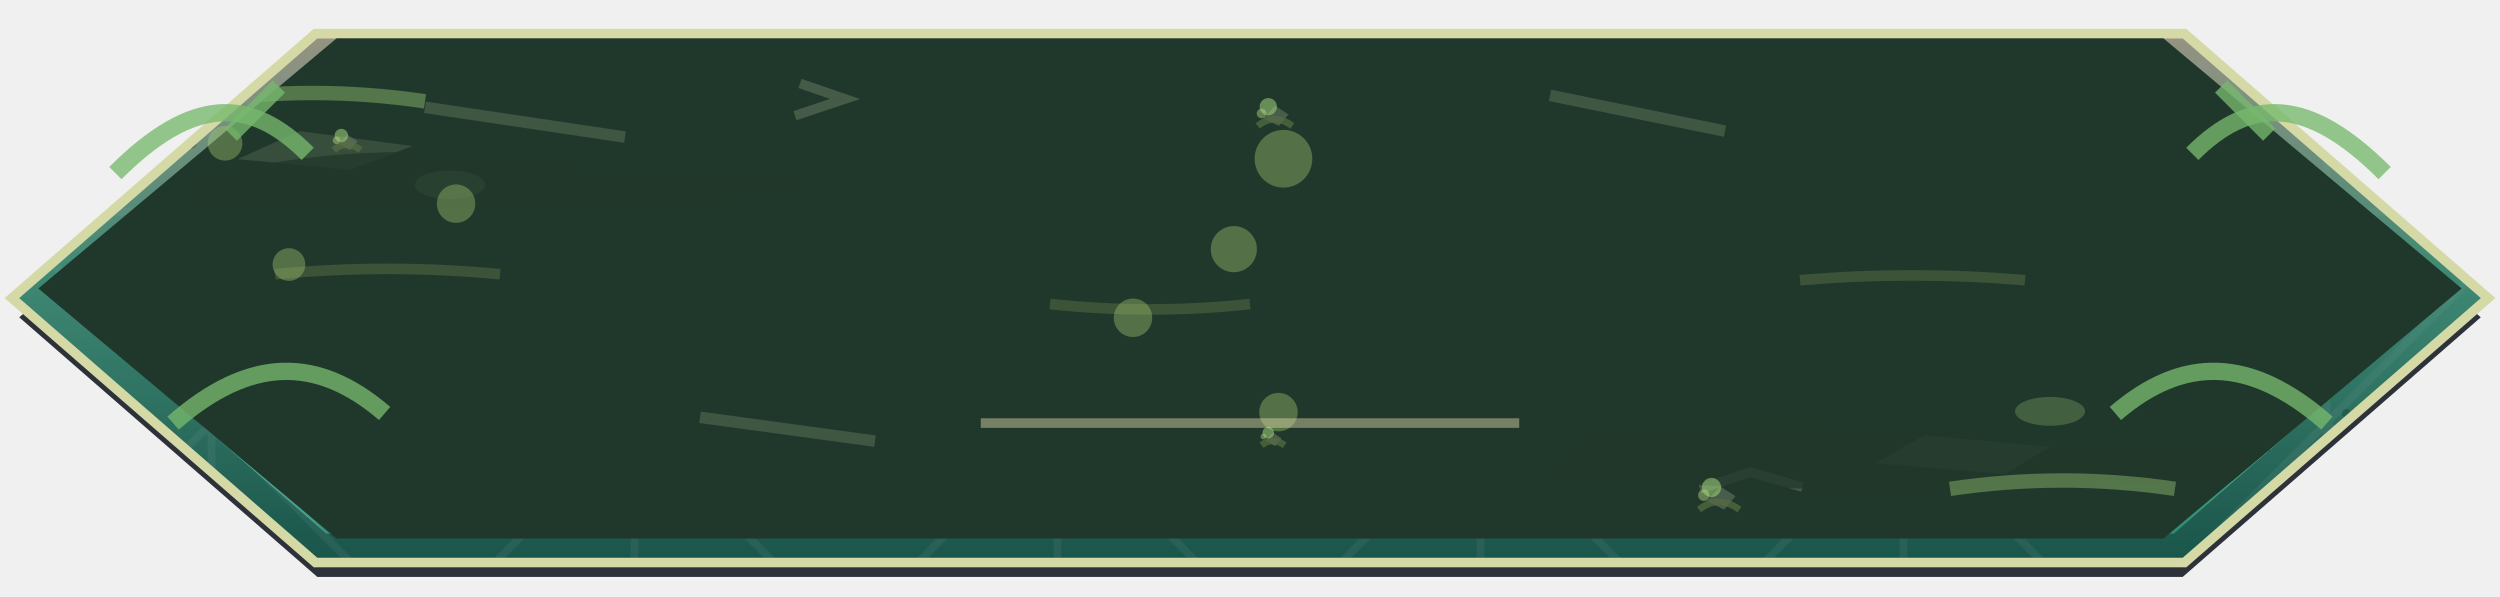
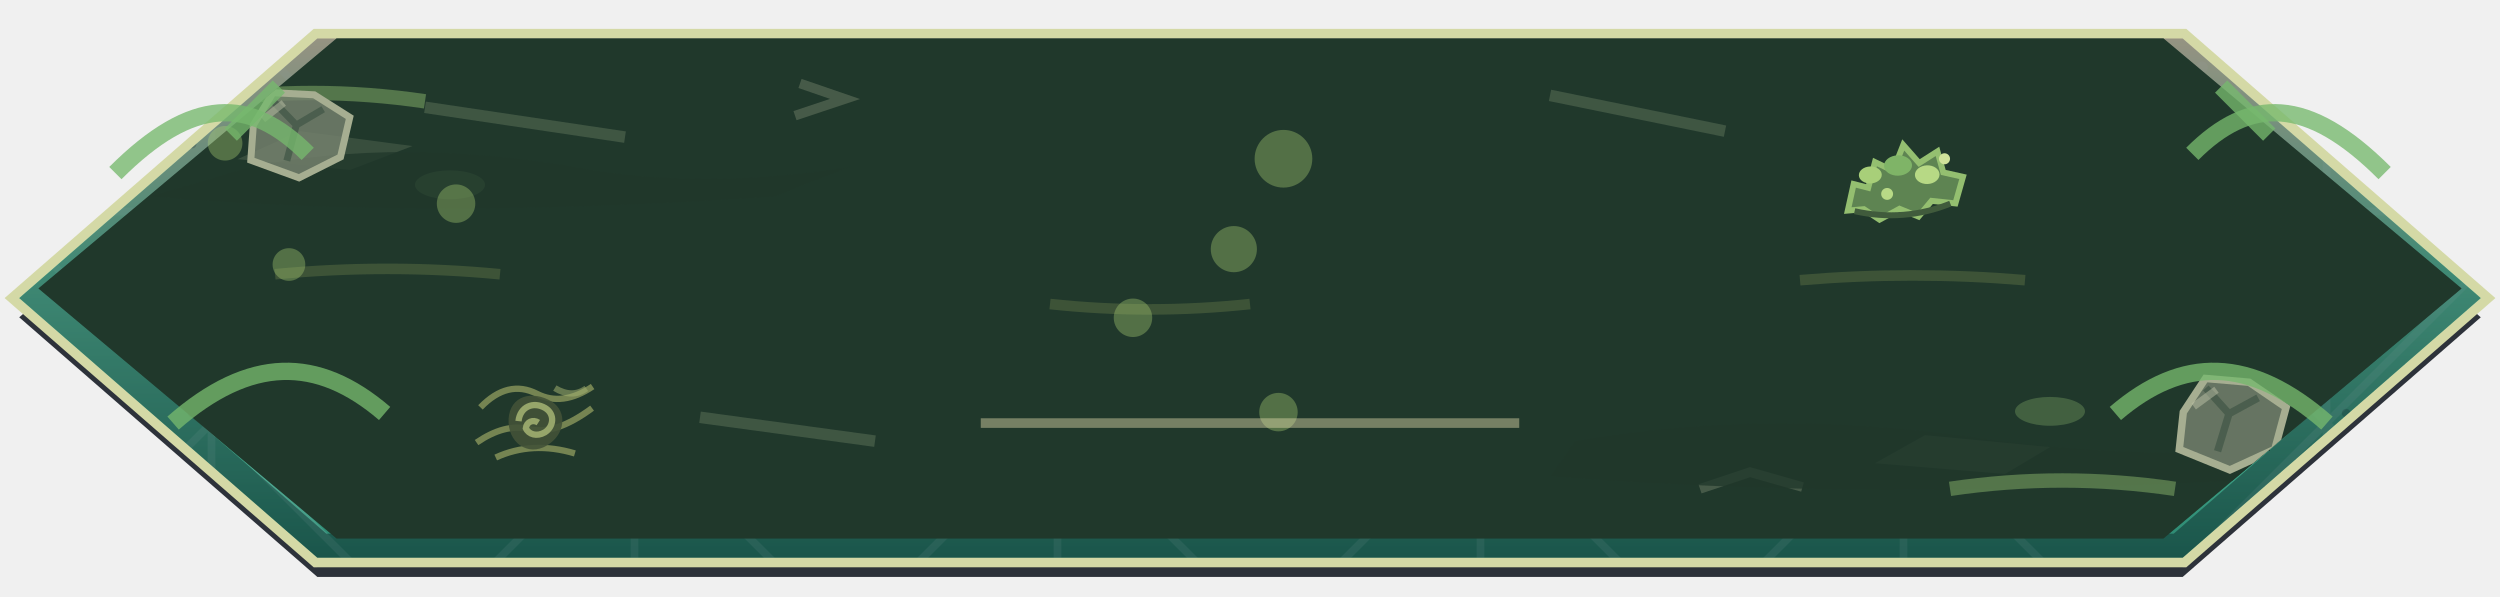
<svg xmlns="http://www.w3.org/2000/svg" width="520" height="124" viewBox="0 0 260 62" role="img" aria-label="M7 primary-hex-button pressed" data-style="m11-enchanted-forest@0.1.0" data-geometry-shape="wide-hexagon" data-corner-radius="2" data-end-cap-depth="31">
  <defs>
    <linearGradient id="m11-primary-hex-button-260x62-pressed-plate" x1="0" y1="0" x2="0" y2="1">
      <stop offset="0" stop-color="#5C7650" />
      <stop offset=".48" stop-color="#20382B" />
      <stop offset="1" stop-color="#13251E" />
    </linearGradient>
    <linearGradient id="m11-primary-hex-button-260x62-pressed-primary" x1="0" y1="0" x2="0" y2="1">
      <stop offset="0" stop-color="#F1E8C8" />
      <stop offset=".45" stop-color="#66D9B2" />
      <stop offset="1" stop-color="#2A856F" />
    </linearGradient>
    <linearGradient id="m11-primary-hex-button-260x62-pressed-energy" x1="0" y1="0" x2="1" y2="0">
      <stop offset="0" stop-color="#B8E0A5" stop-opacity="0" />
      <stop offset=".5" stop-color="#B8E0A5" stop-opacity=".86" />
      <stop offset="1" stop-color="#B8E0A5" stop-opacity="0" />
    </linearGradient>
    <pattern id="m11-primary-hex-button-260x62-pressed-grain" width="28" height="28" patternUnits="userSpaceOnUse">
      <circle cx="5" cy="7" r=".6" fill="#FFFFFF" fill-opacity=".12" />
      <circle cx="20" cy="15" r=".45" fill="#061321" fill-opacity=".2" />
    </pattern>
    <pattern id="m11-primary-hex-button-260x62-pressed-plate-pattern" width="44" height="44" patternUnits="userSpaceOnUse">
      <path d="M0 22H44M22 0V44M0 22L22 0 44 22 22 44Z" fill="none" stroke="#D8FBFF" stroke-opacity=".12" stroke-width=".8" />
    </pattern>
    <mask id="m11-primary-hex-button-260x62-pressed-mask">
      <path d="M33 4H227L258 31L227 58H33L2 31Z" fill="white" />
    </mask>
  </defs>
  <g opacity="1">
    <g id="m11-primary-hex-button-260x62-pressed-outer-shadow" data-layer="outer-shadow" transform="translate(0 2)">
      <path d="M33 4H227L258 31L227 58H33L2 31Z" fill="#020812" opacity=".82" />
    </g>
    <g id="m11-primary-hex-button-260x62-pressed-connected-depth" data-layer="connected-depth" transform="translate(0 1)">
      <path d="M33 4H227L258 31L227 58H33L2 31Z" fill="#071522" opacity=".9" />
    </g>
    <g id="m11-primary-hex-button-260x62-pressed-outer-frame" data-layer="outer-frame">
      <path d="M33 4H227L258 31L227 58H33L2 31Z" fill="#071421" stroke="#D4D9A6" stroke-width="2" stroke-linejoin="miter" />
    </g>
    <g id="m11-primary-hex-button-260x62-pressed-inner-plate-fill" data-layer="inner-plate-fill">
      <path d="M33 4H227L258 31L227 58H33L2 31Z" fill="url(#m11-primary-hex-button-260x62-pressed-primary)" />
    </g>
    <g id="m11-primary-hex-button-260x62-pressed-surface-grain" data-layer="surface-grain" data-material-source="m8-ice-grain" mask="url(#m11-primary-hex-button-260x62-pressed-mask)">
      <rect width="260" height="62" fill="url(#m11-primary-hex-button-260x62-pressed-grain)" />
    </g>
    <g id="m11-primary-hex-button-260x62-pressed-surface-pattern" data-layer="surface-pattern" data-material-source="m8-crystal-facet-pattern" mask="url(#m11-primary-hex-button-260x62-pressed-mask)">
      <rect width="260" height="62" fill="url(#m11-primary-hex-button-260x62-pressed-plate-pattern)" />
    </g>
    <g id="m11-primary-hex-button-260x62-pressed-side-bevel-shade" data-layer="side-bevel-shade" mask="url(#m11-primary-hex-button-260x62-pressed-mask)">
      <path d="M33 4H227L258 31L227 58H33L2 31Z" fill="none" stroke="#020812" stroke-opacity=".38" stroke-width="5" />
    </g>
    <g id="m11-primary-hex-button-260x62-pressed-top-bevel-highlight" data-layer="top-bevel-highlight" mask="url(#m11-primary-hex-button-260x62-pressed-mask)">
      <path d="M41 10H219" stroke="#FFFFFF" stroke-opacity=".55" stroke-width="3" stroke-linecap="square" />
    </g>
    <g id="m11-primary-hex-button-260x62-pressed-cold-edge-accent" data-layer="cold-edge-accent" data-material-source="m8-cold-edge-accent" mask="url(#m11-primary-hex-button-260x62-pressed-mask)">
      <rect x="31" y="8" width="198" height="8" fill="url(#m11-primary-hex-button-260x62-pressed-energy)" />
    </g>
    <g id="m11-primary-hex-button-260x62-pressed-ornament-decal" data-layer="ornament-decal" data-material-source="m7-ornament-marks" mask="url(#m11-primary-hex-button-260x62-pressed-mask)">
      <path d="M39 49h16M205 49h16" stroke="#E6FCFF" stroke-opacity=".5" stroke-width="2" />
    </g>
    <g id="m11-primary-hex-button-material-stack" data-layer="forest-material-stack" data-material-families="weathered-stone,dark-wood,moss-lichen">
      <path d="M35 4H225L256 30L225 56H35L4 30Z" fill="#20382B" />
    </g>
    <g id="m11-primary-hex-button-material-detail" data-layer="forest-material-detail" data-material-channels="stone-chips,wood-grain,moss-mask" data-detail-scale="component">
      <path d="M44.2 11.16l20.8 3.1M161.2 9.92l18.2 3.72M72.8 43.4l18.2 2.48" stroke="#6B8063" stroke-width="1.2" stroke-opacity=".72" />
    </g>
    <g id="m11-primary-hex-button-material-face-depth" data-layer="forest-material-face-depth" data-material-source="shared-face-geometry">
      <clipPath id="m11-primary-hex-button-face-clip">
        <path d="M35 4H225L256 30L225 56H35L4 30Z" />
      </clipPath>
      <g clip-path="url(#m11-primary-hex-button-face-clip)">
        <g data-layer="forest-weathered-stone">
          <path d="M31.2 13.64l11.7 1.55 -6.5 2.48 -11.7 -1.116ZM200.2 45.26l13 1.24 -4.68 2.79 -13.52 -1.116Z" fill="#7C8D70" fill-opacity=".45" />
          <path d="M83.2 8.68l4.68 1.612 -5.2 1.736M176.8 50.84l5.2 -1.736 5.46 1.55" fill="none" stroke="#9BA687" stroke-width="1" stroke-opacity=".55" />
        </g>
        <g data-layer="forest-dark-wood-grain">
          <path d="M28.6 28.52q11.7 -1.116 23.4 0M109.2 31.62q10.4 1.116 20.8 0M187.2 29.14q11.7 -0.992 23.4 0" fill="none" stroke="#72854C" stroke-width="1.1" stroke-opacity=".62" />
        </g>
        <g data-layer="forest-moss-growth-mask" fill="#9BCB78" fill-opacity=".48">
          <ellipse cx="46.8" cy="19.22" rx="3.64" ry="1.5" />
          <ellipse cx="213.2" cy="42.78" rx="3.64" ry="1.5" />
        </g>
      </g>
    </g>
    <g id="m11-primary-hex-button-material-restraint" data-layer="forest-material-restraint" data-restraint="edge-anchored-low-opacity">
      <clipPath id="m11-primary-hex-button-restraint-clip">
        <path d="M35 4H225L256 30L225 56H35L4 30Z" />
      </clipPath>
      <g clip-path="url(#m11-primary-hex-button-restraint-clip)">
        <path d="M0 0H260V62H0Z" fill="#20382B" fill-opacity=".42" />
        <g data-layer="forest-moss-edge-anchor" fill="#20382B" fill-opacity=".78">
          <path d="M26 17.36q15.6 -3.1 33.8 0q13 2.48 28.6 -.01l-7.8 3.1q-36.4 2.48 -65 -.02Z" />
          <path d="M163.8 45.88q20.8 -3.72 44.2 -.01q20.8 2.48 36.4 -.03l-5.2 3.72q-41.6 2.79 -78 -.01Z" />
        </g>
        <path d="M20.8 10.54q11.7 -1.736 23.4 0M202.8 50.84q11.7 -1.736 23.4 0" fill="none" stroke="#9BCB78" stroke-width="1.5" stroke-opacity=".42" />
      </g>
    </g>
-     <g id="m11-primary-hex-button-authored-material-clusters" data-layer="forest-authored-material-clusters" data-variation-seed="51731" data-cluster-count="4" data-cluster-scale="component">
+     <g id="m11-primary-hex-button-authored-material-clusters" data-layer="forest-authored-material-clusters" data-material-families="stone,wood,moss" data-variation-seed="51731" data-cluster-count="4" data-cluster-scale="component" data-placement="component-aware">
      <clipPath id="m11-primary-hex-button-cluster-clip">
        <path d="M35 4H225L256 30L225 56H35L4 30Z" />
      </clipPath>
      <g clip-path="url(#m11-primary-hex-button-cluster-clip)">
-         <g data-layer="forest-authored-cluster" data-material-families="stone,wood,moss" transform="translate(133.0 11.9)">
-           <path d="M-1.6 0.4l1.2 -1.3l1.4 0.9l-1.0 1.2Z" fill="#71806A" fill-opacity=".52" />
-           <path d="M-2.2 1.2q1.7 -1.4 3.6 0" fill="none" stroke="#566D42" stroke-width="0.7" stroke-opacity=".72" />
-           <circle cx="-1.1" cy="-0.8" r="0.9" fill="#9BCB78" fill-opacity=".58" />
-           <circle cx="-1.8" cy="-0.1" r="0.5" fill="#B5D887" fill-opacity=".45" />
+         <g data-layer="forest-authored-cluster" data-cluster-kind="stone-chip" transform="translate(31.4 13.9) rotate(-4)">
+           <g data-layer="forest-stone-chip-cluster" data-material-family="stone" transform="scale(1.037)">
+             <path d="M-4.8-1.2l2.2-3.1 4.1.5 3.4 2.5-1.2 3.9-4.3 1.8-4.7-2.1Z" fill="#75816E" fill-opacity=".82" stroke="#A6AE91" stroke-width="0.70" />
+             <path d="M-2.6-3.4l2.1 2.5 2.8-1.4M-.5-.9l-1.2 3.5" fill="none" stroke="#495C4C" stroke-width="0.70" stroke-opacity=".9" />
+             <path d="M-3.8-1.7l2.2-1.5" stroke="#C0C5A9" stroke-width="0.70" stroke-opacity=".48" />
+           </g>
        </g>
-         <g data-layer="forest-authored-cluster" data-material-families="stone,wood,moss" transform="translate(36.4 14.7)">
-           <path d="M-1.2 0.3l0.9 -1.0l1.1 0.7l-0.8 0.9Z" fill="#71806A" fill-opacity=".52" />
-           <path d="M-1.7 0.9q1.3 -1.1 2.8 0" fill="none" stroke="#566D42" stroke-width="0.7" stroke-opacity=".72" />
-           <circle cx="-0.9" cy="-0.6" r="0.7" fill="#9BCB78" fill-opacity=".58" />
-           <circle cx="-1.4" cy="-0.1" r="0.4" fill="#B5D887" fill-opacity=".45" />
+         <g data-layer="forest-authored-cluster" data-cluster-kind="wood-knot" transform="translate(55.6 43.3) rotate(-1)">
+           <g data-layer="forest-wood-knot-cluster" data-material-family="wood" transform="scale(0.936)">
+             <path d="M-6.5 2.8q3.2-2.1 5.8-1.4 2.9.8 7.1-2.2M-6-1.1q3.1-3.1 6.3-1.4 2.8 1.5 6.2-.7M-4.4 4.5q4.1-1.8 8.8-.3" fill="none" stroke="#7F8D57" stroke-width="0.70" stroke-opacity=".9" />
+             <path d="M-2.9.7c-.1-2.7 2.2-3.7 4.5-2.5 2 1 1.9 3.5.1 4.8-2.1 1.6-4.5.2-4.6-2.3Z" fill="#435238" fill-opacity=".9" />
+             <path d="M-1.8.5c.2-1.6 1.7-2.2 3-1.4 1.1.7.9 2.1-.1 2.7-.9.5-1.8.2-2.1-.5.1-.7.8-1 1.4-.6" fill="none" stroke="#A0AE70" stroke-width="0.70" stroke-opacity=".9" />
+             <path d="M2.3-3.1q1.9 1.2 3.5.1" fill="none" stroke="#A0AE70" stroke-width="0.70" stroke-opacity=".55" />
+           </g>
        </g>
-         <g data-layer="forest-authored-cluster" data-material-families="stone,wood,moss" transform="translate(132.6 45.5)">
-           <path d="M-1.0 0.3l0.8 -0.8l0.9 0.6l-0.7 0.8Z" fill="#71806A" fill-opacity=".52" />
-           <path d="M-1.4 0.8q1.1 -0.9 2.4 0" fill="none" stroke="#566D42" stroke-width="0.7" stroke-opacity=".72" />
-           <circle cx="-0.7" cy="-0.5" r="0.6" fill="#9BCB78" fill-opacity=".58" />
-           <circle cx="-1.2" cy="-0.1" r="0.3" fill="#B5D887" fill-opacity=".45" />
+         <g data-layer="forest-authored-cluster" data-cluster-kind="moss-lichen" transform="translate(197.8 18.7) rotate(-2)">
+           <g data-layer="forest-moss-lichen-cluster" data-material-family="moss" transform="scale(0.883)">
+             <path d="M-6.5 3.4l.8-3.1 1.7.5.9-3 2.1 1.1 1.3-3 1.8 2.2 2.2-1.3.6 2.5 2.3.6-1 3.1-2.8-.4-1.6 1.8-2.2-1-2.4 1.2-1.8-1.3Z" fill="#668E58" fill-opacity=".88" stroke="#94BF70" stroke-width="0.70" />
+             <ellipse cx="-3.7" cy="-.7" rx="1.35" ry="1" fill="#A8CF79" />
+             <ellipse cx="-.4" cy="-1.7" rx="1.65" ry="1.2" fill="#7FB467" />
+             <ellipse cx="3" cy="-.5" rx="1.45" ry="1.1" fill="#B7D985" />
+             <circle cx="5.1" cy="-2.3" r=".65" fill="#D0E39A" />
+             <circle cx="-1.8" cy="1.6" r=".7" fill="#B8D986" />
+             <path d="M-5.7 3.5q5.8 1.5 11.3-.5" fill="none" stroke="#405B3C" stroke-width="0.70" />
+           </g>
        </g>
-         <g data-layer="forest-authored-cluster" data-material-families="stone,wood,moss" transform="translate(179.3 51.6)">
-           <path d="M-1.8 0.5l1.4 -1.5l1.6 1.0l-1.2 1.4Z" fill="#71806A" fill-opacity=".52" />
-           <path d="M-2.6 1.4q2.0 -1.6 4.2 0" fill="none" stroke="#566D42" stroke-width="0.7" stroke-opacity=".72" />
-           <circle cx="-1.3" cy="-0.9" r="1.0" fill="#9BCB78" fill-opacity=".58" />
-           <circle cx="-2.1" cy="-0.1" r="0.6" fill="#B5D887" fill-opacity=".45" />
+         <g data-layer="forest-authored-cluster" data-cluster-kind="stone-chip" transform="translate(232.4 44.0) rotate(-2)">
+           <g data-layer="forest-stone-chip-cluster" data-material-family="stone" transform="scale(1.103)">
+             <path d="M-4.8-1.2l2.2-3.1 4.1.5 3.4 2.5-1.2 3.9-4.3 1.8-4.7-2.1Z" fill="#75816E" fill-opacity=".82" stroke="#A6AE91" stroke-width="0.70" />
+             <path d="M-2.6-3.4l2.1 2.5 2.8-1.4M-.5-.9l-1.2 3.5" fill="none" stroke="#495C4C" stroke-width="0.70" stroke-opacity=".9" />
+             <path d="M-3.8-1.7l2.2-1.5" stroke="#C0C5A9" stroke-width="0.70" stroke-opacity=".48" />
+           </g>
        </g>
      </g>
    </g>
    <g id="m11-primary-hex-button-moss-variation" data-layer="forest-variation" data-variation-seed="51731" data-variation-baseline="false" fill="#A6CC72" fill-opacity=".38">
      <circle cx="133.48" cy="16.51" r="3.0" />
      <circle cx="128.32" cy="25.91" r="2.4" />
      <circle cx="23.41" cy="14.90" r="1.8" />
      <circle cx="47.43" cy="21.18" r="2.0" />
      <circle cx="117.83" cy="33.05" r="2.0" />
      <circle cx="132.96" cy="42.86" r="2.0" />
      <circle cx="30.05" cy="27.51" r="1.7" />
    </g>
    <g id="m11-primary-hex-button-leaf-vine-ornament" data-layer="forest-ornament" data-ornament="leaf-vine" data-ornament-count="4" fill="none" stroke="#76B86D" stroke-opacity=".78" stroke-width="1.8">
      <path d="M12 18c8-8 14-8 20-2M248 18c-8-8-14-8-20-2M18 44c8-7 15-7 22-1M242 44c-8-7-15-7-22-1" />
      <path d="M24 14l5-5M236 14l-5-5" />
    </g>
    <g id="m11-primary-hex-button-parchment-typography" data-layer="forest-typography" data-typography-preset="m11-parchment-sage-action" data-semantic-text="required">
      <path d="M102 44h56" stroke="#EDE3B4" stroke-opacity=".42" />
    </g>
    <g id="m11-enchanted-forest-primary-hex-button-content" data-layer="content" data-slot="editable-primary-hex-button-content" data-safe-x="45" data-safe-y="10" data-safe-width="170" data-safe-height="44" />
  </g>
</svg>
